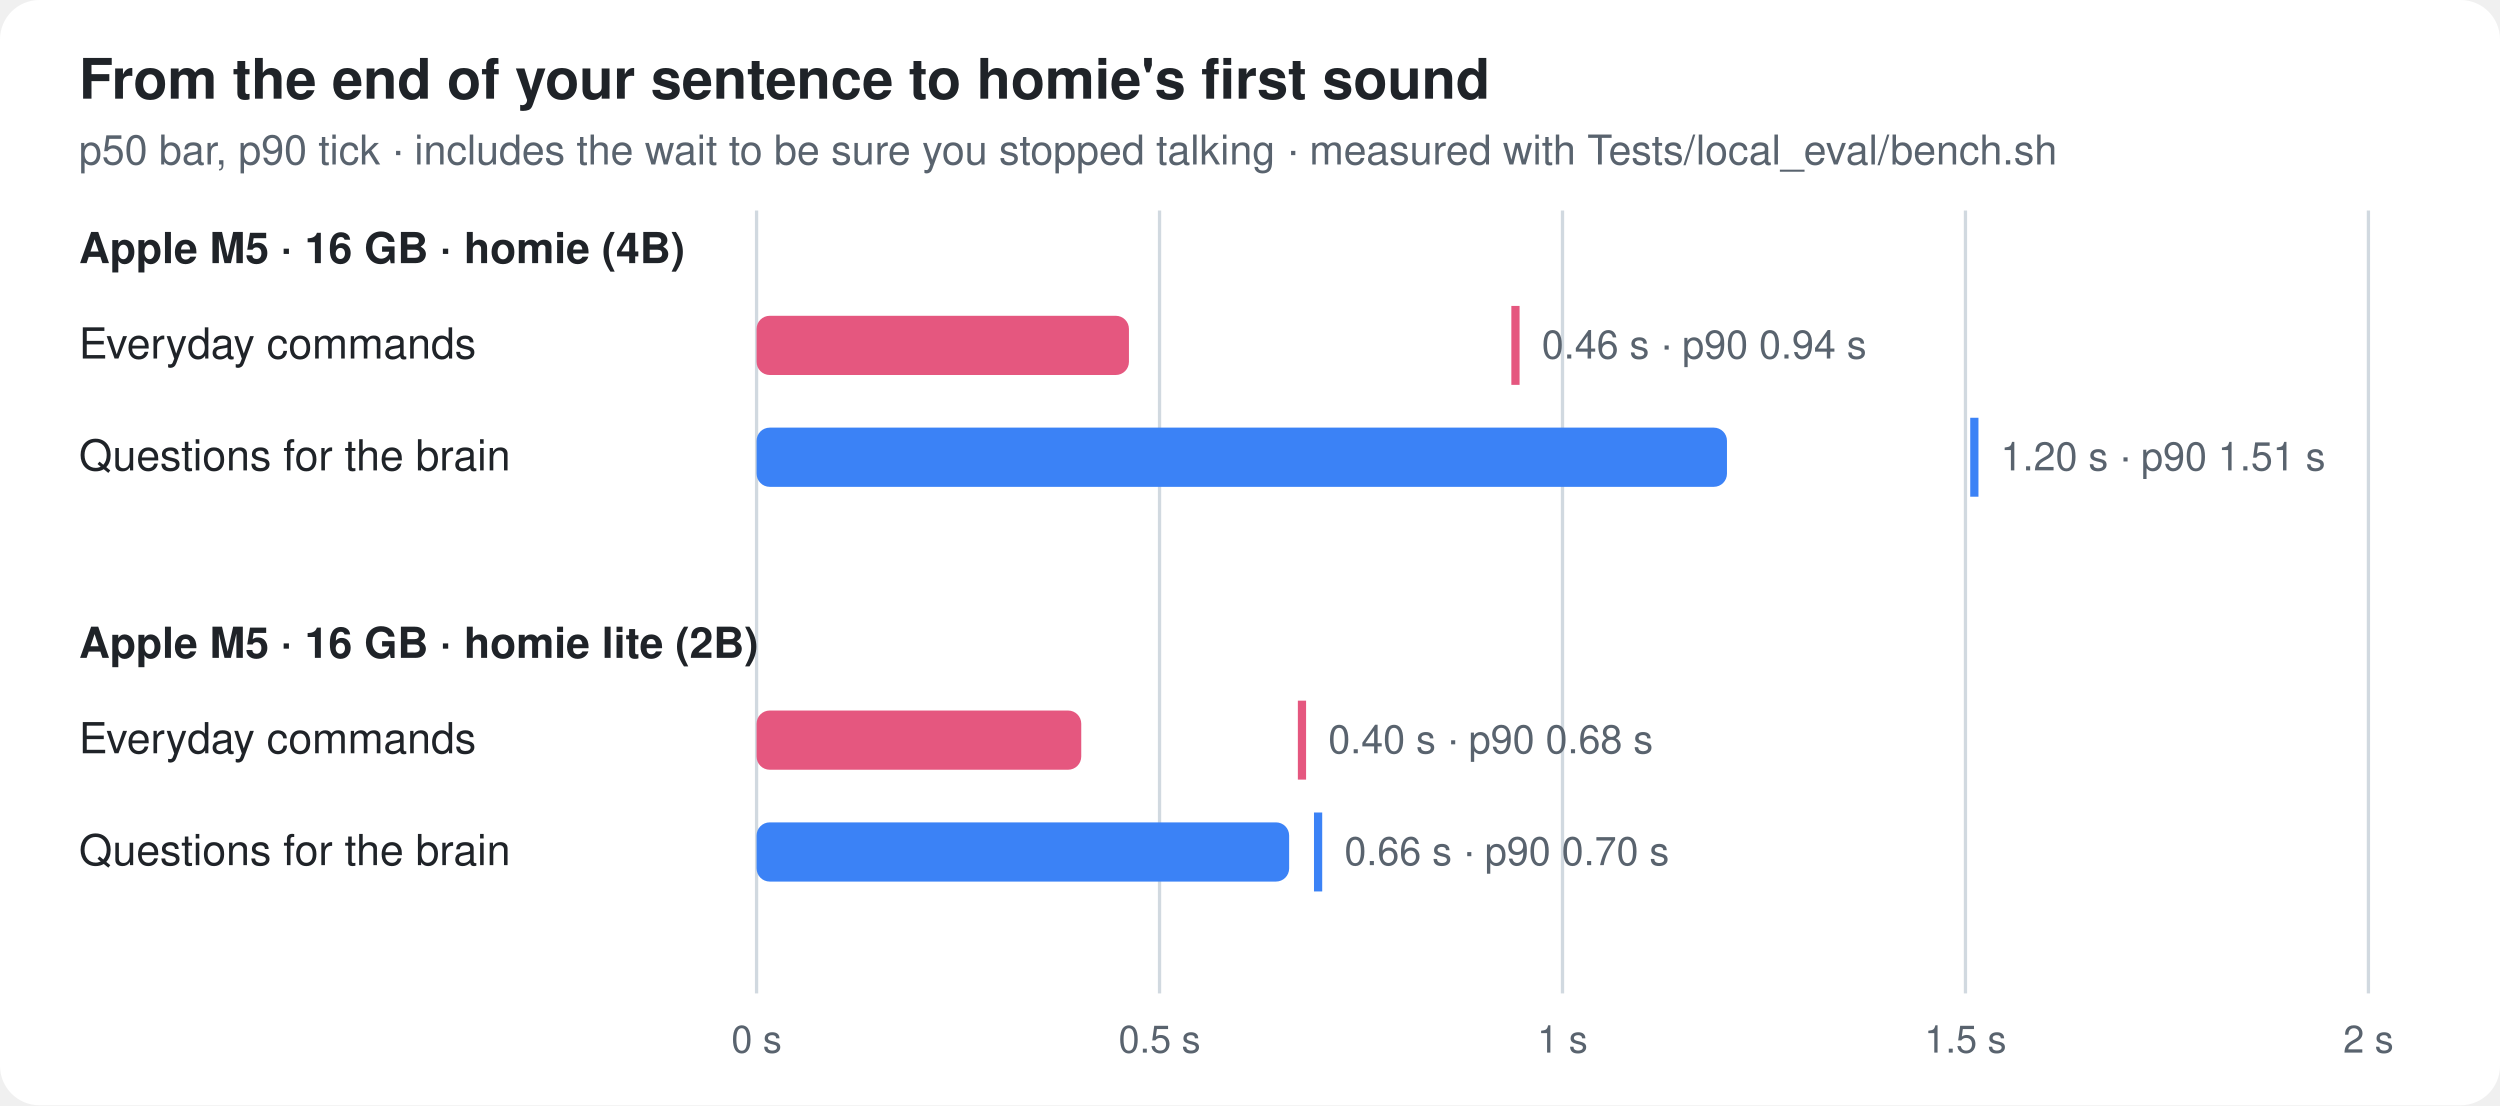
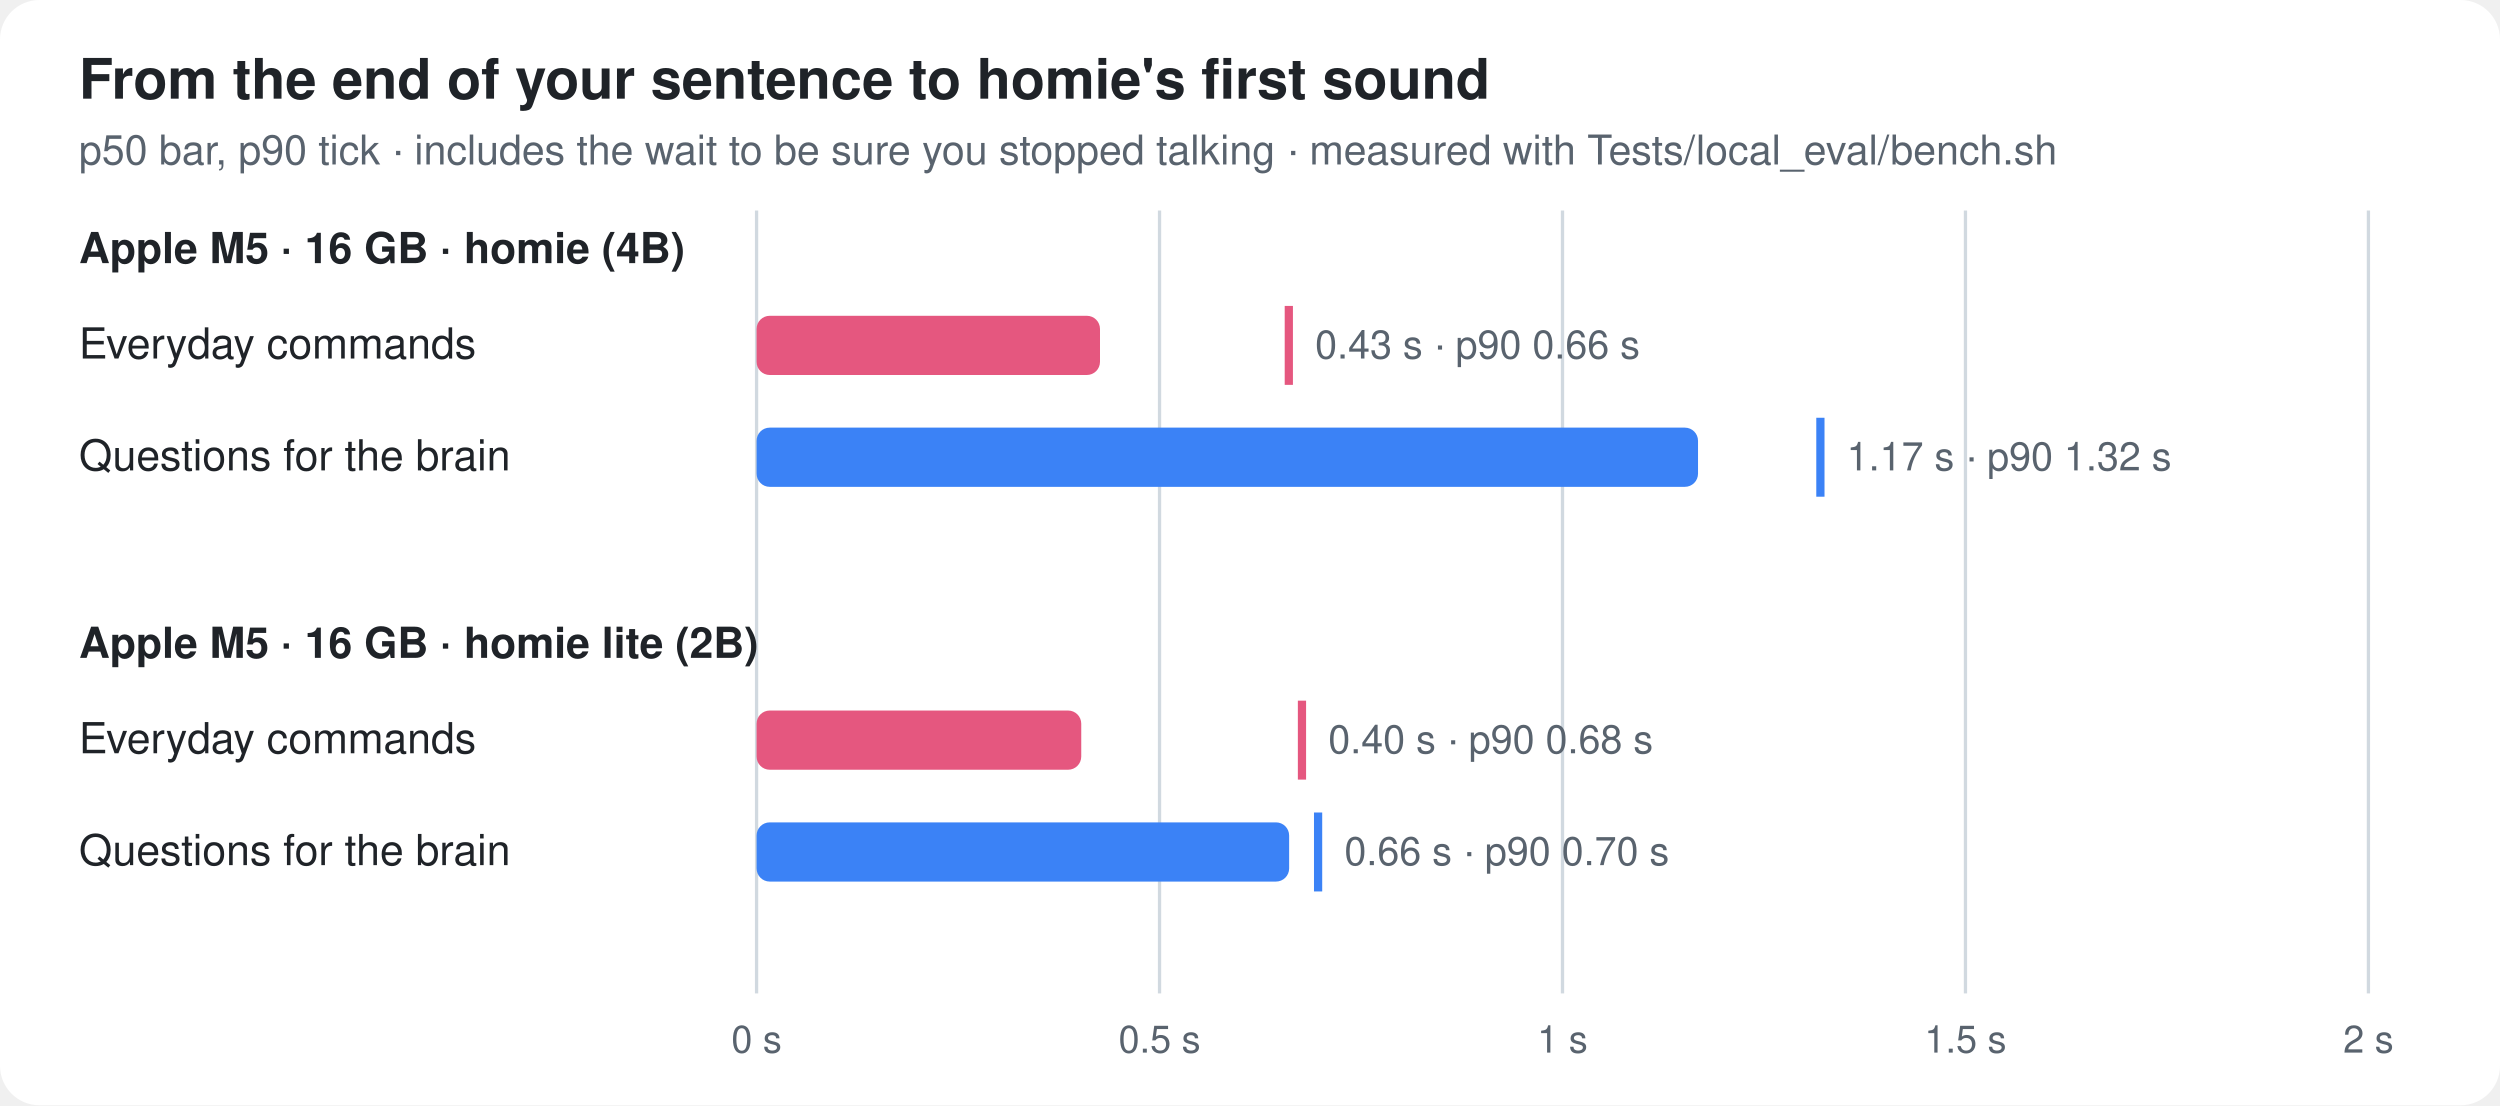
<svg xmlns="http://www.w3.org/2000/svg" viewBox="0 0 760 336" width="760" height="336" font-family="-apple-system,BlinkMacSystemFont,Segoe UI,Helvetica,Arial,sans-serif">
  <style>.bg{fill:#ffffff}.t{fill:#1f2328}.m{fill:#59636e}.g{stroke:#d1d9e0}@media (prefers-color-scheme:dark){.bg{fill:#0d1117}.t{fill:#f0f6fc}.m{fill:#9198a1}.g{stroke:#3d444d}}</style>
  <rect class="bg" x="0" y="0" width="760" height="336" rx="12" />
  <text x="24" y="30" class="t" font-size="17" font-weight="600">From the end of your sentence to homie's first sound</text>
  <text x="24" y="50" class="m" font-size="12.5">p50 bar, p90 tick · includes the wait to be sure you stopped talking · measured with Tests/local_eval/bench.sh</text>
  <line x1="230.0" y1="64" x2="230.0" y2="302" class="g" stroke-width="1" />
  <text x="230.0" y="320" class="m" font-size="11.5" text-anchor="middle">0 s</text>
  <line x1="352.5" y1="64" x2="352.5" y2="302" class="g" stroke-width="1" />
  <text x="352.5" y="320" class="m" font-size="11.5" text-anchor="middle">0.5 s</text>
  <line x1="475.0" y1="64" x2="475.0" y2="302" class="g" stroke-width="1" />
  <text x="475.0" y="320" class="m" font-size="11.5" text-anchor="middle">1 s</text>
  <line x1="597.5" y1="64" x2="597.5" y2="302" class="g" stroke-width="1" />
  <text x="597.5" y="320" class="m" font-size="11.5" text-anchor="middle">1.5 s</text>
  <line x1="720.0" y1="64" x2="720.0" y2="302" class="g" stroke-width="1" />
  <text x="720.0" y="320" class="m" font-size="11.5" text-anchor="middle">2 s</text>
  <text x="24" y="80" class="t" font-size="13" font-weight="600">Apple M5 · 16 GB · homie (4B)</text>
  <text x="24" y="109" class="t" font-size="13">Everyday commands</text>
-   <rect x="230" y="96" width="113.2" height="18" rx="4" fill="#e5577f" />
-   <line x1="460.7" y1="93" x2="460.7" y2="117" stroke="#e5577f" stroke-width="2.5" />
-   <text x="468.7" y="109" class="m bglabel" font-size="12" font-weight="500">0.46 s · p90 0.94 s</text>
+   <rect x="230" y="96" width="104.4" height="18" rx="4" fill="#e5577f" />
+   <line x1="391.8" y1="93" x2="391.8" y2="117" stroke="#e5577f" stroke-width="2.5" />
+   <text x="399.8" y="109" class="m bglabel" font-size="12" font-weight="500">0.43 s · p90 0.66 s</text>
  <text x="24" y="143" class="t" font-size="13">Questions for the brain</text>
-   <rect x="230" y="130" width="295.0" height="18" rx="4" fill="#3b82f6" />
-   <line x1="600.2" y1="127" x2="600.2" y2="151" stroke="#3b82f6" stroke-width="2.5" />
-   <text x="608.2" y="143" class="m bglabel" font-size="12" font-weight="500">1.20 s · p90 1.51 s</text>
+   <rect x="230" y="130" width="286.2" height="18" rx="4" fill="#3b82f6" />
+   <line x1="553.4" y1="127" x2="553.4" y2="151" stroke="#3b82f6" stroke-width="2.5" />
+   <text x="561.4" y="143" class="m bglabel" font-size="12" font-weight="500">1.17 s · p90 1.32 s</text>
  <text x="24" y="200" class="t" font-size="13" font-weight="600">Apple M5 · 16 GB · homie lite (2B)</text>
  <text x="24" y="229" class="t" font-size="13">Everyday commands</text>
  <rect x="230" y="216" width="98.7" height="18" rx="4" fill="#e5577f" />
  <line x1="395.8" y1="213" x2="395.8" y2="237" stroke="#e5577f" stroke-width="2.5" />
  <text x="403.8" y="229" class="m bglabel" font-size="12" font-weight="500">0.40 s · p90 0.68 s</text>
  <text x="24" y="263" class="t" font-size="13">Questions for the brain</text>
  <rect x="230" y="250" width="161.9" height="18" rx="4" fill="#3b82f6" />
  <line x1="400.7" y1="247" x2="400.7" y2="271" stroke="#3b82f6" stroke-width="2.5" />
  <text x="408.7" y="263" class="m bglabel" font-size="12" font-weight="500">0.66 s · p90 0.70 s</text>
</svg>
